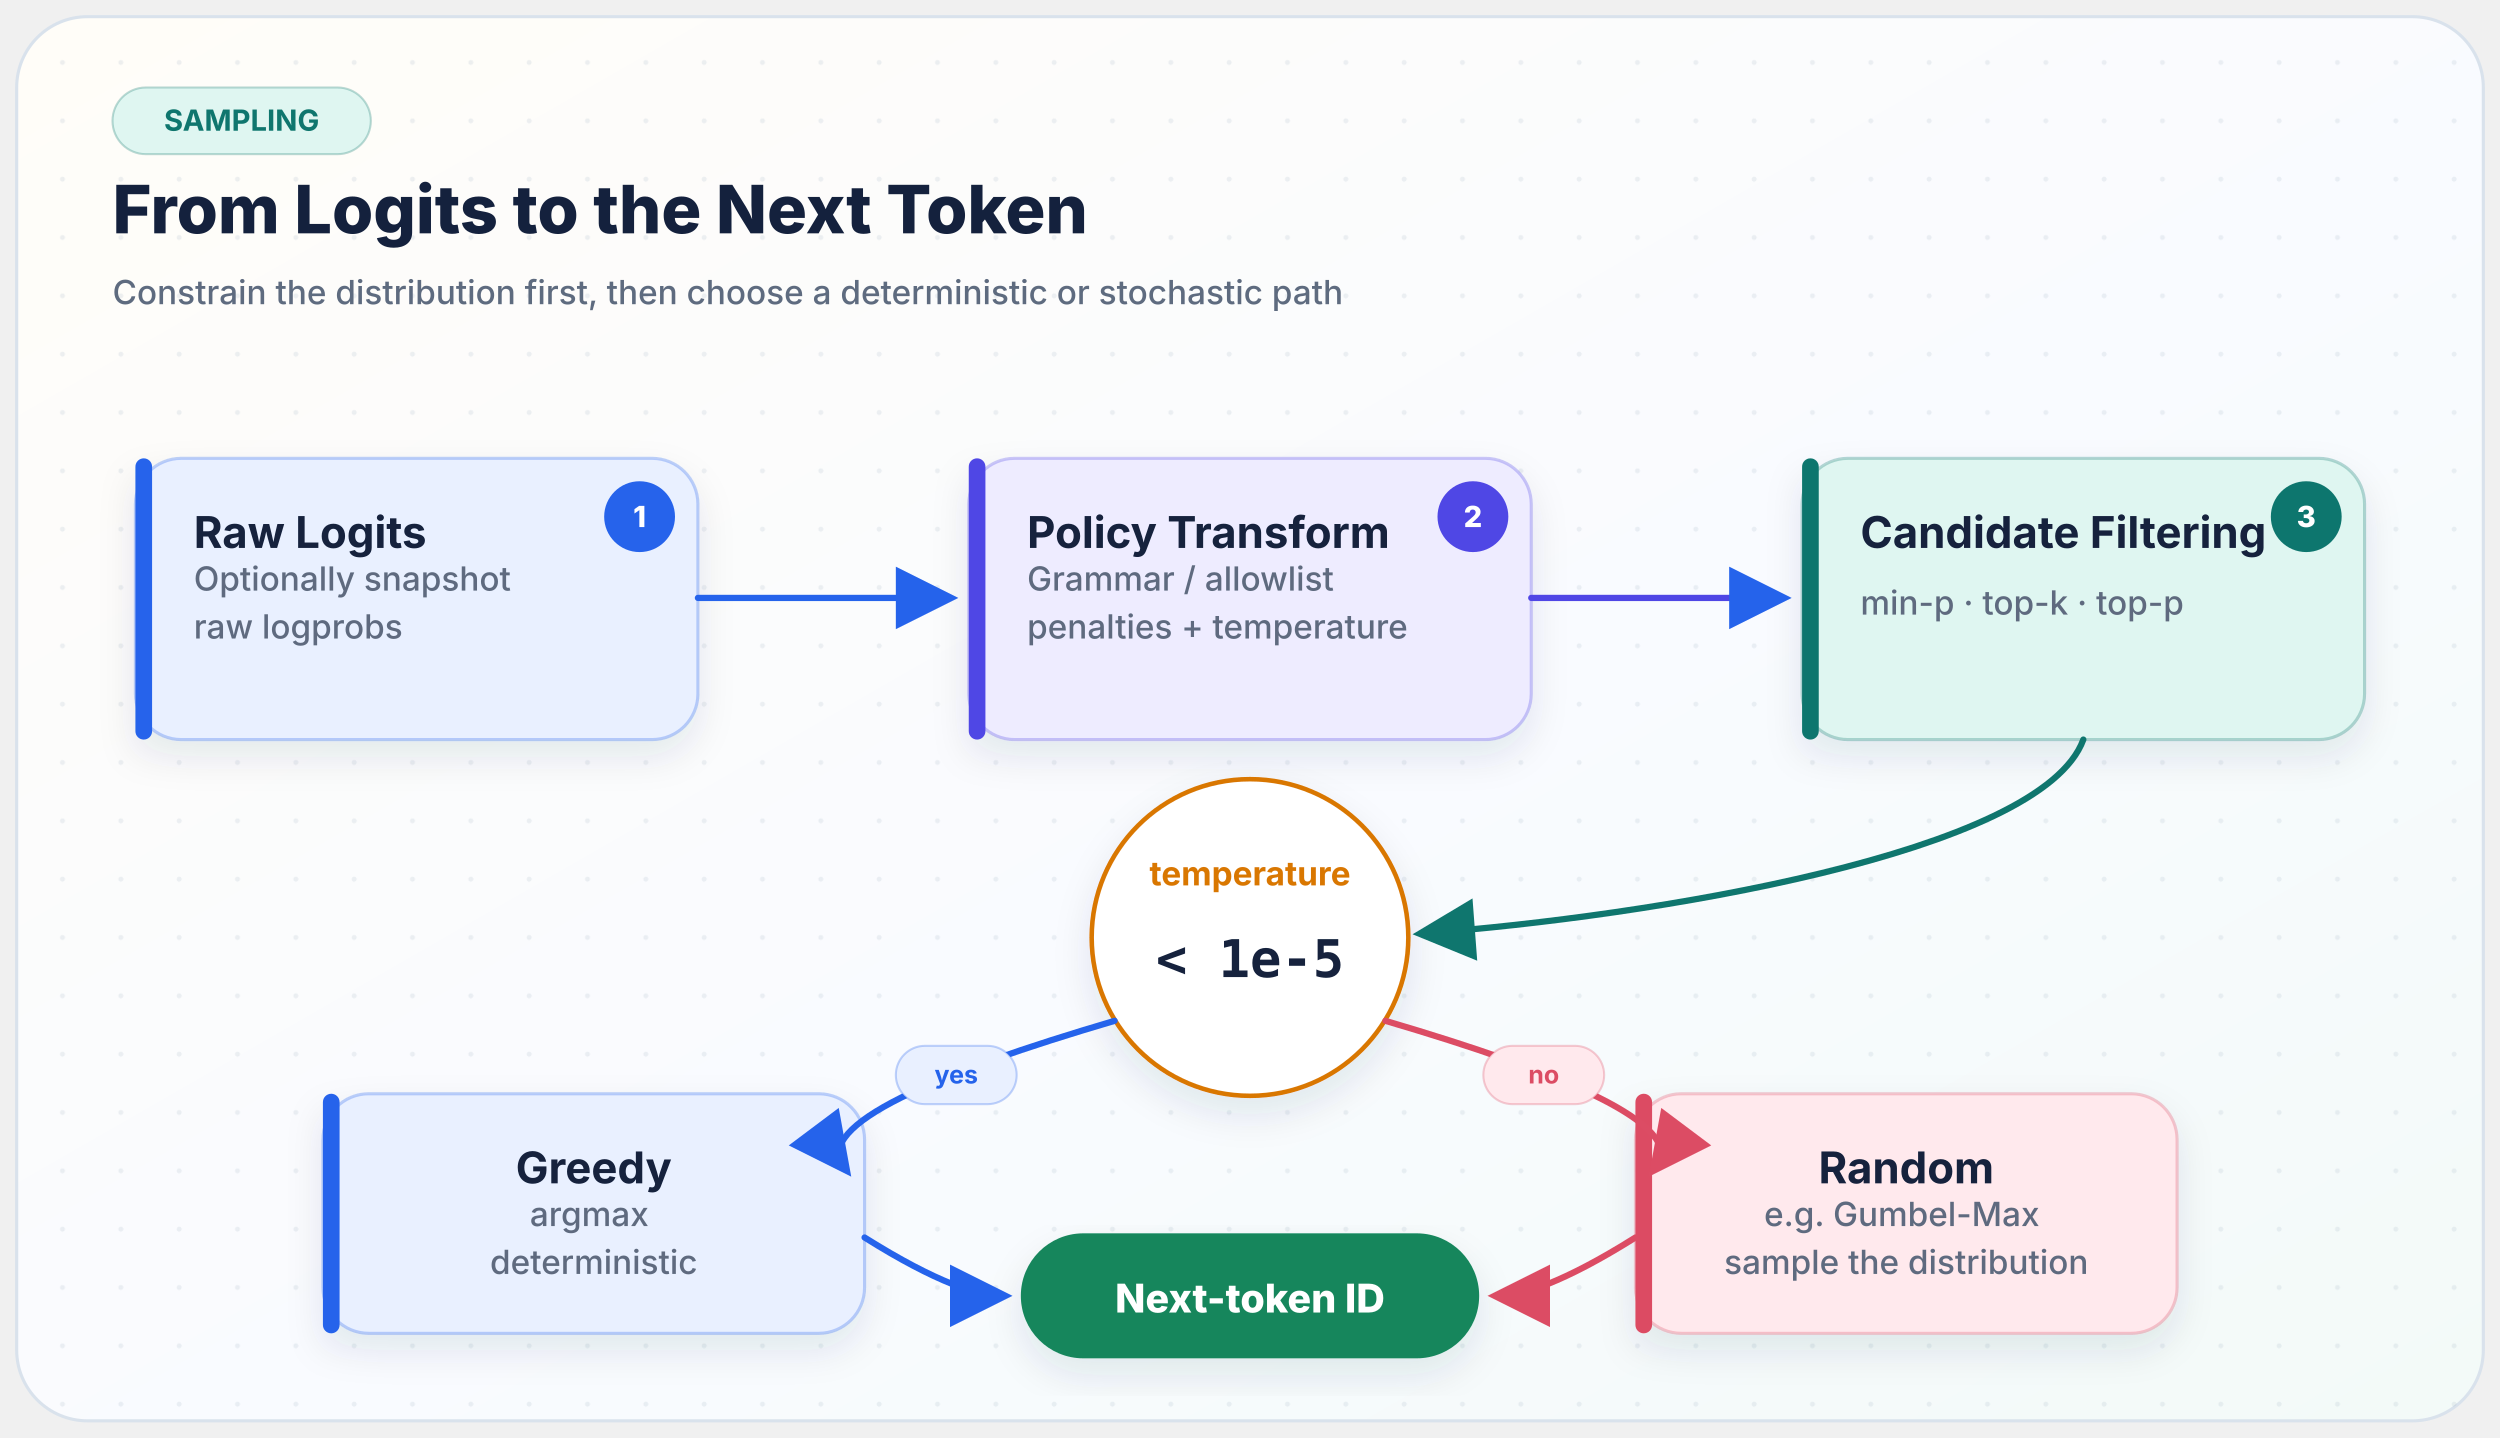
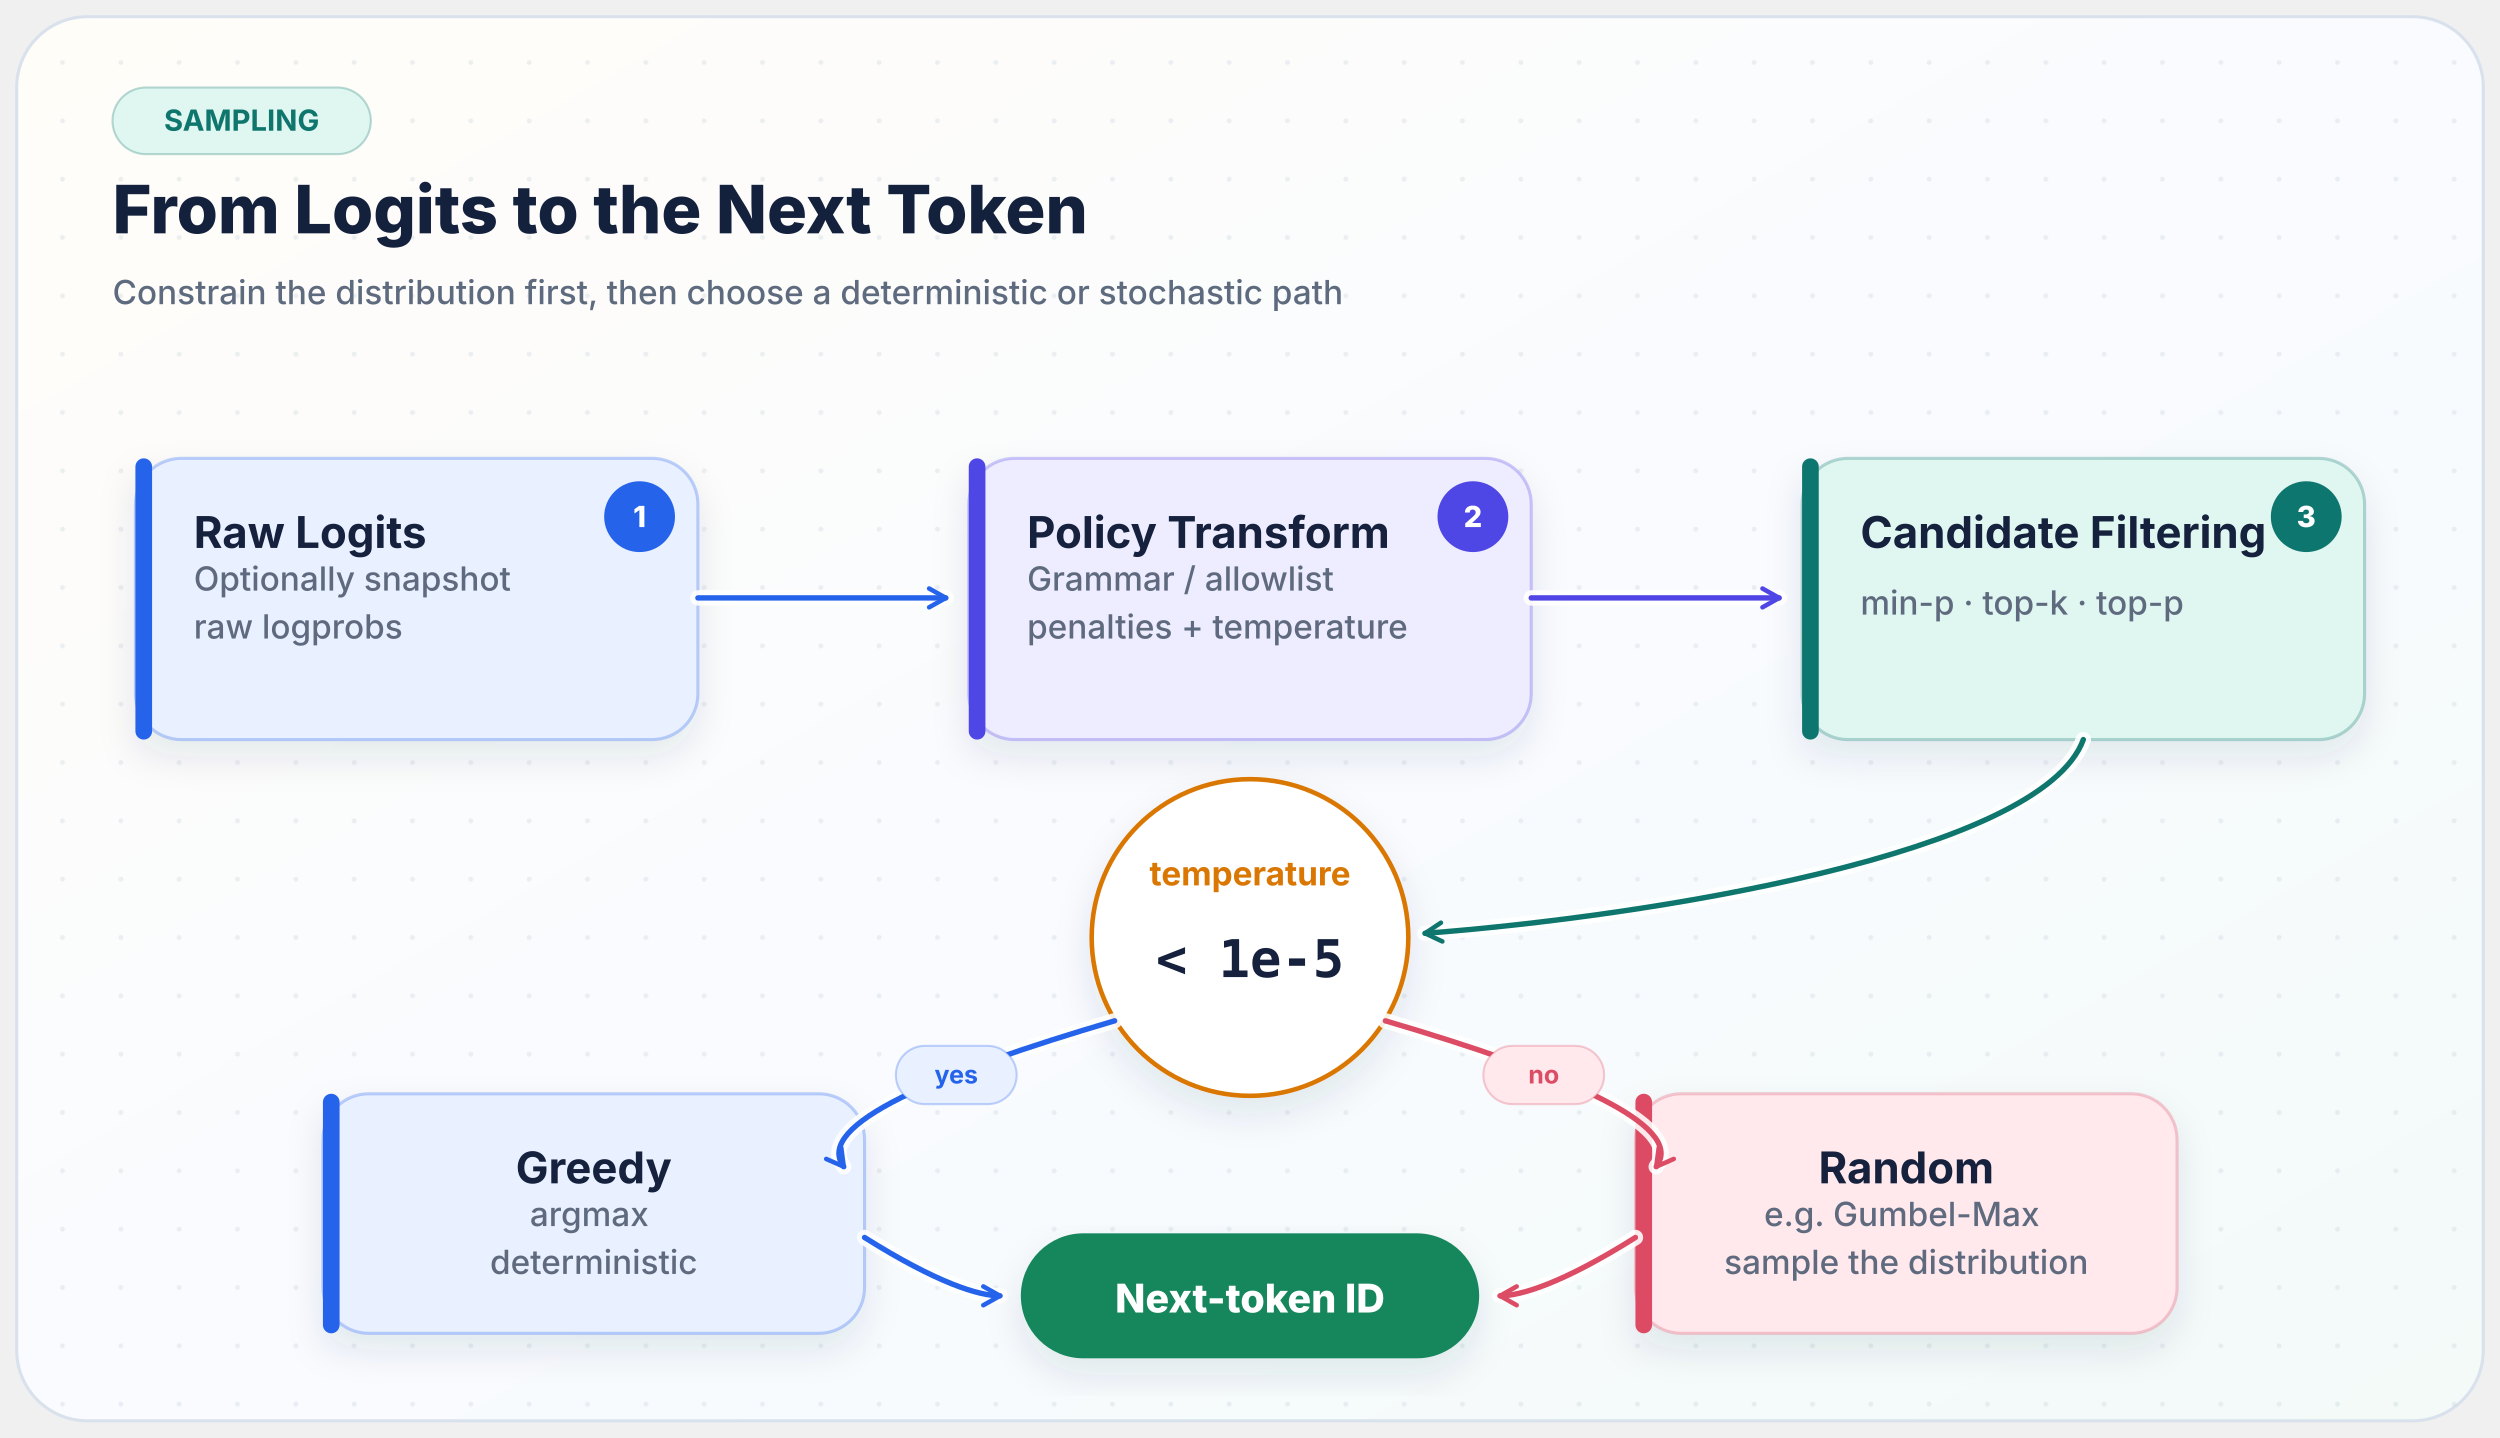
<svg xmlns="http://www.w3.org/2000/svg" width="1200" height="690" viewBox="0 0 1200 690" role="img" aria-labelledby="diagram-title diagram-desc">
  <defs>
    <linearGradient id="paper" x1="0" y1="0" x2="1" y2="1">
      <stop offset="0" stop-color="#fffdf8" />
      <stop offset=".55" stop-color="#f9fbff" />
      <stop offset="1" stop-color="#f3faf8" />
    </linearGradient>
    <pattern id="dots" width="28" height="28" patternUnits="userSpaceOnUse">
      <circle cx="2" cy="2" r="1.2" fill="#9fb0c2" opacity=".18" />
    </pattern>
    <filter id="shadow" x="-20%" y="-20%" width="140%" height="150%">
      <feDropShadow dx="0" dy="8" stdDeviation="9" flood-color="#183153" flood-opacity=".10" />
    </filter>
-     <marker id="arrow" markerWidth="10" markerHeight="10" refX="8" refY="5" orient="auto" markerUnits="strokeWidth">
-       <path d="M 0 0 L 10 5 L 0 10 z" fill="#b8c4d2" />
+     <marker id="arrow" markerWidth="12" markerHeight="12" refX="10" refY="6" orient="auto" markerUnits="userSpaceOnUse">
+       <path d="M 2 1.5 L 10 6 L 2 10.5" fill="none" stroke="#b8c4d2" stroke-width="2.2" stroke-linecap="round" stroke-linejoin="round" />
    </marker>
-     <marker id="arrowTeal" markerWidth="10" markerHeight="10" refX="8" refY="5" orient="auto" markerUnits="strokeWidth">
-       <path d="M 0 0 L 10 5 L 0 10 z" fill="#0f766e" />
+     <marker id="arrowTeal" markerWidth="12" markerHeight="12" refX="10" refY="6" orient="auto" markerUnits="userSpaceOnUse">
+       <path d="M 2 1.5 L 10 6 L 2 10.5" fill="none" stroke="#0f766e" stroke-width="2.2" stroke-linecap="round" stroke-linejoin="round" />
    </marker>
-     <marker id="arrowBlue" markerWidth="10" markerHeight="10" refX="8" refY="5" orient="auto" markerUnits="strokeWidth">
-       <path d="M 0 0 L 10 5 L 0 10 z" fill="#2563eb" />
+     <marker id="arrowBlue" markerWidth="12" markerHeight="12" refX="10" refY="6" orient="auto" markerUnits="userSpaceOnUse">
+       <path d="M 2 1.5 L 10 6 L 2 10.5" fill="none" stroke="#2563eb" stroke-width="2.2" stroke-linecap="round" stroke-linejoin="round" />
    </marker>
-     <marker id="arrowAmber" markerWidth="10" markerHeight="10" refX="8" refY="5" orient="auto" markerUnits="strokeWidth">
-       <path d="M 0 0 L 10 5 L 0 10 z" fill="#d97706" />
+     <marker id="arrowIndigo" markerWidth="12" markerHeight="12" refX="10" refY="6" orient="auto" markerUnits="userSpaceOnUse">
+       <path d="M 2 1.5 L 10 6 L 2 10.5" fill="none" stroke="#4f46e5" stroke-width="2.2" stroke-linecap="round" stroke-linejoin="round" />
    </marker>
-     <marker id="arrowRose" markerWidth="10" markerHeight="10" refX="8" refY="5" orient="auto" markerUnits="strokeWidth">
-       <path d="M 0 0 L 10 5 L 0 10 z" fill="#dc4c64" />
+     <marker id="arrowAmber" markerWidth="12" markerHeight="12" refX="10" refY="6" orient="auto" markerUnits="userSpaceOnUse">
+       <path d="M 2 1.5 L 10 6 L 2 10.5" fill="none" stroke="#d97706" stroke-width="2.2" stroke-linecap="round" stroke-linejoin="round" />
+     </marker>
+     <marker id="arrowRose" markerWidth="12" markerHeight="12" refX="10" refY="6" orient="auto" markerUnits="userSpaceOnUse">
+       <path d="M 2 1.5 L 10 6 L 2 10.5" fill="none" stroke="#dc4c64" stroke-width="2.2" stroke-linecap="round" stroke-linejoin="round" />
+     </marker>
+     <marker id="arrowGreen" markerWidth="12" markerHeight="12" refX="10" refY="6" orient="auto" markerUnits="userSpaceOnUse">
+       <path d="M 2 1.5 L 10 6 L 2 10.5" fill="none" stroke="#16865b" stroke-width="2.2" stroke-linecap="round" stroke-linejoin="round" />
    </marker>
  </defs>
  <rect x="8" y="8" width="1184" height="674" rx="34" fill="url(#paper)" stroke="#d9e2ec" stroke-width="1.5" />
  <rect x="8" y="8" width="1184" height="674" rx="34" fill="url(#dots)" />
  <g>
    <rect x="54" y="42" width="124" height="32" rx="16" fill="#dff6f1" stroke="#0f766e" stroke-opacity=".28" />
    <text x="116" y="62.76" text-anchor="middle" font-family="Inter, Noto Sans SC, PingFang SC, Microsoft YaHei, system-ui, sans-serif" font-size="14" font-weight="700" fill="#0f766e" opacity="1">
      <tspan x="116" dy="0">SAMPLING</tspan>
    </text>
  </g>
  <text x="54" y="112" text-anchor="start" font-family="Inter, Noto Sans SC, PingFang SC, Microsoft YaHei, system-ui, sans-serif" font-size="32" font-weight="800" fill="#14213d" opacity="1">
    <tspan x="54" dy="0">From Logits to the Next Token</tspan>
  </text>
  <text x="54" y="146" text-anchor="start" font-family="Inter, Noto Sans SC, PingFang SC, Microsoft YaHei, system-ui, sans-serif" font-size="16" font-weight="500" fill="#5e6b7f" opacity="1">
    <tspan x="54" dy="0">Constrain the distribution first, then choose a deterministic or stochastic path</tspan>
  </text>
  <g filter="url(#shadow)">
    <rect x="65" y="220" width="270" height="135" rx="22" fill="#e9f0ff" stroke="#2563eb" stroke-opacity=".28" stroke-width="1.5" />
    <rect x="65" y="220" width="8" height="135" rx="4" fill="#2563eb" />
    <circle cx="307" cy="248" r="17" fill="#2563eb" />
    <text x="307" y="253" text-anchor="middle" font-family="Inter, Noto Sans SC, PingFang SC, Microsoft YaHei, system-ui, sans-serif" font-size="14" font-weight="800" fill="#ffffff" opacity="1">
      <tspan x="307" dy="0">1</tspan>
    </text>
    <text x="93" y="263" text-anchor="start" font-family="Inter, Noto Sans SC, PingFang SC, Microsoft YaHei, system-ui, sans-serif" font-size="21" font-weight="750" fill="#14213d" opacity="1">
      <tspan x="93" dy="0">Raw Logits</tspan>
    </text>
    <text x="93" y="283.5" text-anchor="start" font-family="Inter, Noto Sans SC, PingFang SC, Microsoft YaHei, system-ui, sans-serif" font-size="16" font-weight="500" fill="#5e6b7f" opacity="1">
      <tspan x="93" dy="0">Optionally snapshot</tspan>
      <tspan x="93" dy="23">raw logprobs</tspan>
    </text>
  </g>
  <g filter="url(#shadow)">
    <rect x="465" y="220" width="270" height="135" rx="22" fill="#eeecff" stroke="#4f46e5" stroke-opacity=".28" stroke-width="1.5" />
    <rect x="465" y="220" width="8" height="135" rx="4" fill="#4f46e5" />
    <circle cx="707" cy="248" r="17" fill="#4f46e5" />
    <text x="707" y="253" text-anchor="middle" font-family="Inter, Noto Sans SC, PingFang SC, Microsoft YaHei, system-ui, sans-serif" font-size="14" font-weight="800" fill="#ffffff" opacity="1">
      <tspan x="707" dy="0">2</tspan>
    </text>
    <text x="493" y="263" text-anchor="start" font-family="Inter, Noto Sans SC, PingFang SC, Microsoft YaHei, system-ui, sans-serif" font-size="21" font-weight="750" fill="#14213d" opacity="1">
      <tspan x="493" dy="0">Policy Transform</tspan>
    </text>
    <text x="493" y="283.5" text-anchor="start" font-family="Inter, Noto Sans SC, PingFang SC, Microsoft YaHei, system-ui, sans-serif" font-size="16" font-weight="500" fill="#5e6b7f" opacity="1">
      <tspan x="493" dy="0">Grammar / allowlist</tspan>
      <tspan x="493" dy="23">penalties + temperature</tspan>
    </text>
  </g>
  <g filter="url(#shadow)">
    <rect x="865" y="220" width="270" height="135" rx="22" fill="#dff6f1" stroke="#0f766e" stroke-opacity=".28" stroke-width="1.5" />
    <rect x="865" y="220" width="8" height="135" rx="4" fill="#0f766e" />
    <circle cx="1107" cy="248" r="17" fill="#0f766e" />
    <text x="1107" y="253" text-anchor="middle" font-family="Inter, Noto Sans SC, PingFang SC, Microsoft YaHei, system-ui, sans-serif" font-size="14" font-weight="800" fill="#ffffff" opacity="1">
      <tspan x="1107" dy="0">3</tspan>
    </text>
    <text x="893" y="263" text-anchor="start" font-family="Inter, Noto Sans SC, PingFang SC, Microsoft YaHei, system-ui, sans-serif" font-size="21" font-weight="750" fill="#14213d" opacity="1">
      <tspan x="893" dy="0">Candidate Filtering</tspan>
    </text>
    <text x="893" y="295" text-anchor="start" font-family="Inter, Noto Sans SC, PingFang SC, Microsoft YaHei, system-ui, sans-serif" font-size="16" font-weight="500" fill="#5e6b7f" opacity="1">
      <tspan x="893" dy="0">min-p · top-k · top-p</tspan>
    </text>
  </g>
-   <path d="M 335 287 L 454 287" fill="none" stroke="#2563eb" stroke-width="3" stroke-linecap="round" stroke-linejoin="round" marker-end="url(#arrowBlue)" opacity="1" />
-   <path d="M 735 287 L 854 287" fill="none" stroke="#4f46e5" stroke-width="3" stroke-linecap="round" stroke-linejoin="round" marker-end="url(#arrowBlue)" opacity="1" />
+   <g class="flow-connector" opacity="1">
+     <path d="M 335 287 L 454 287" fill="none" stroke="#ffffff" stroke-opacity=".88" stroke-width="7.4" stroke-linecap="round" stroke-linejoin="round" />
+     <path d="M 335 287 L 454 287" fill="none" stroke="#2563eb" stroke-width="2.6" stroke-linecap="round" stroke-linejoin="round" marker-end="url(#arrowBlue)" />
+   </g>
+   <g class="flow-connector" opacity="1">
+     <path d="M 735 287 L 854 287" fill="none" stroke="#ffffff" stroke-opacity=".88" stroke-width="7.4" stroke-linecap="round" stroke-linejoin="round" />
+     <path d="M 735 287 L 854 287" fill="none" stroke="#4f46e5" stroke-width="2.6" stroke-linecap="round" stroke-linejoin="round" marker-end="url(#arrowIndigo)" />
+   </g>
  <g filter="url(#shadow)">
    <circle cx="600" cy="450" r="76" fill="#ffffff" stroke="#d97706" stroke-width="2.2" />
    <text x="600" y="425" text-anchor="middle" font-family="Inter, Noto Sans SC, PingFang SC, Microsoft YaHei, system-ui, sans-serif" font-size="16" font-weight="700" fill="#d97706" opacity="1">
      <tspan x="600" dy="0">temperature</tspan>
    </text>
    <text x="600" y="469" text-anchor="middle" font-family="IBM Plex Mono, ui-monospace, monospace" font-size="25" font-weight="850" fill="#14213d" opacity="1">
      <tspan x="600" dy="0">&lt; 1e-5</tspan>
    </text>
  </g>
-   <path d="M 1000 355 C 980 410, 790 440, 684 448" fill="none" stroke="#0f766e" stroke-width="3" stroke-linecap="round" stroke-linejoin="round" marker-end="url(#arrowTeal)" opacity="1" />
+   <g class="flow-connector" opacity="1">
+     <path d="M 1000 355 C 980 410, 790 440, 684 448" fill="none" stroke="#ffffff" stroke-opacity=".88" stroke-width="7.4" stroke-linecap="round" stroke-linejoin="round" />
+     <path d="M 1000 355 C 980 410, 790 440, 684 448" fill="none" stroke="#0f766e" stroke-width="2.6" stroke-linecap="round" stroke-linejoin="round" marker-end="url(#arrowTeal)" />
+   </g>
  <g filter="url(#shadow)">
    <rect x="155" y="525" width="260" height="115" rx="22" fill="#e9f0ff" stroke="#2563eb" stroke-opacity=".28" stroke-width="1.5" />
    <rect x="155" y="525" width="8" height="115" rx="4" fill="#2563eb" />
    <text x="285" y="568" text-anchor="middle" font-family="Inter, Noto Sans SC, PingFang SC, Microsoft YaHei, system-ui, sans-serif" font-size="21" font-weight="750" fill="#14213d" opacity="1">
      <tspan x="285" dy="0">Greedy</tspan>
    </text>
    <text x="285" y="588.5" text-anchor="middle" font-family="Inter, Noto Sans SC, PingFang SC, Microsoft YaHei, system-ui, sans-serif" font-size="16" font-weight="500" fill="#5e6b7f" opacity="1">
      <tspan x="285" dy="0">argmax</tspan>
      <tspan x="285" dy="23">deterministic</tspan>
    </text>
  </g>
  <g filter="url(#shadow)">
    <rect x="785" y="525" width="260" height="115" rx="22" fill="#ffe9ed" stroke="#dc4c64" stroke-opacity=".28" stroke-width="1.5" />
    <rect x="785" y="525" width="8" height="115" rx="4" fill="#dc4c64" />
    <text x="915" y="568" text-anchor="middle" font-family="Inter, Noto Sans SC, PingFang SC, Microsoft YaHei, system-ui, sans-serif" font-size="21" font-weight="750" fill="#14213d" opacity="1">
      <tspan x="915" dy="0">Random</tspan>
    </text>
    <text x="915" y="588.5" text-anchor="middle" font-family="Inter, Noto Sans SC, PingFang SC, Microsoft YaHei, system-ui, sans-serif" font-size="16" font-weight="500" fill="#5e6b7f" opacity="1">
      <tspan x="915" dy="0">e.g. Gumbel-Max</tspan>
      <tspan x="915" dy="23">sample the distribution</tspan>
    </text>
  </g>
-   <path d="M 535 490 C 450 515, 390 540, 405 560" fill="none" stroke="#2563eb" stroke-width="3" stroke-linecap="round" stroke-linejoin="round" marker-end="url(#arrowBlue)" opacity="1" />
-   <path d="M 665 490 C 750 515, 810 540, 795 560" fill="none" stroke="#dc4c64" stroke-width="3" stroke-linecap="round" stroke-linejoin="round" marker-end="url(#arrowRose)" opacity="1" />
+   <g class="flow-connector" opacity="1">
+     <path d="M 535 490 C 450 515, 390 540, 405 560" fill="none" stroke="#ffffff" stroke-opacity=".88" stroke-width="7.4" stroke-linecap="round" stroke-linejoin="round" />
+     <path d="M 535 490 C 450 515, 390 540, 405 560" fill="none" stroke="#2563eb" stroke-width="2.6" stroke-linecap="round" stroke-linejoin="round" marker-end="url(#arrowBlue)" />
+   </g>
+   <g class="flow-connector" opacity="1">
+     <path d="M 665 490 C 750 515, 810 540, 795 560" fill="none" stroke="#ffffff" stroke-opacity=".88" stroke-width="7.4" stroke-linecap="round" stroke-linejoin="round" />
+     <path d="M 665 490 C 750 515, 810 540, 795 560" fill="none" stroke="#dc4c64" stroke-width="2.6" stroke-linecap="round" stroke-linejoin="round" marker-end="url(#arrowRose)" />
+   </g>
  <g>
    <rect x="430" y="502" width="58" height="28" rx="14" fill="#e9f0ff" stroke="#2563eb" stroke-opacity=".28" />
    <text x="459" y="520.08" text-anchor="middle" font-family="Inter, Noto Sans SC, PingFang SC, Microsoft YaHei, system-ui, sans-serif" font-size="12" font-weight="700" fill="#2563eb" opacity="1">
      <tspan x="459" dy="0">yes</tspan>
    </text>
  </g>
  <g>
    <rect x="712" y="502" width="58" height="28" rx="14" fill="#ffe9ed" stroke="#dc4c64" stroke-opacity=".28" />
    <text x="741" y="520.08" text-anchor="middle" font-family="Inter, Noto Sans SC, PingFang SC, Microsoft YaHei, system-ui, sans-serif" font-size="12" font-weight="700" fill="#dc4c64" opacity="1">
      <tspan x="741" dy="0">no</tspan>
    </text>
  </g>
  <g filter="url(#shadow)">
    <rect x="490" y="592" width="220" height="60" rx="30" fill="#16865b" />
    <text x="600" y="630" text-anchor="middle" font-family="Inter, Noto Sans SC, PingFang SC, Microsoft YaHei, system-ui, sans-serif" font-size="19" font-weight="800" fill="#ffffff" opacity="1">
      <tspan x="600" dy="0">Next-token ID</tspan>
    </text>
  </g>
-   <path d="M 415 594 C 450 616, 470 622, 480 622" fill="none" stroke="#2563eb" stroke-width="3" stroke-linecap="round" stroke-linejoin="round" marker-end="url(#arrowBlue)" opacity="1" />
-   <path d="M 785 594 C 750 616, 730 622, 720 622" fill="none" stroke="#dc4c64" stroke-width="3" stroke-linecap="round" stroke-linejoin="round" marker-end="url(#arrowRose)" opacity="1" />
+   <g class="flow-connector" opacity="1">
+     <path d="M 415 594 C 450 616, 470 622, 480 622" fill="none" stroke="#ffffff" stroke-opacity=".88" stroke-width="7.4" stroke-linecap="round" stroke-linejoin="round" />
+     <path d="M 415 594 C 450 616, 470 622, 480 622" fill="none" stroke="#2563eb" stroke-width="2.6" stroke-linecap="round" stroke-linejoin="round" marker-end="url(#arrowBlue)" />
+   </g>
+   <g class="flow-connector" opacity="1">
+     <path d="M 785 594 C 750 616, 730 622, 720 622" fill="none" stroke="#ffffff" stroke-opacity=".88" stroke-width="7.4" stroke-linecap="round" stroke-linejoin="round" />
+     <path d="M 785 594 C 750 616, 730 622, 720 622" fill="none" stroke="#dc4c64" stroke-width="2.6" stroke-linecap="round" stroke-linejoin="round" marker-end="url(#arrowRose)" />
+   </g>
</svg>
